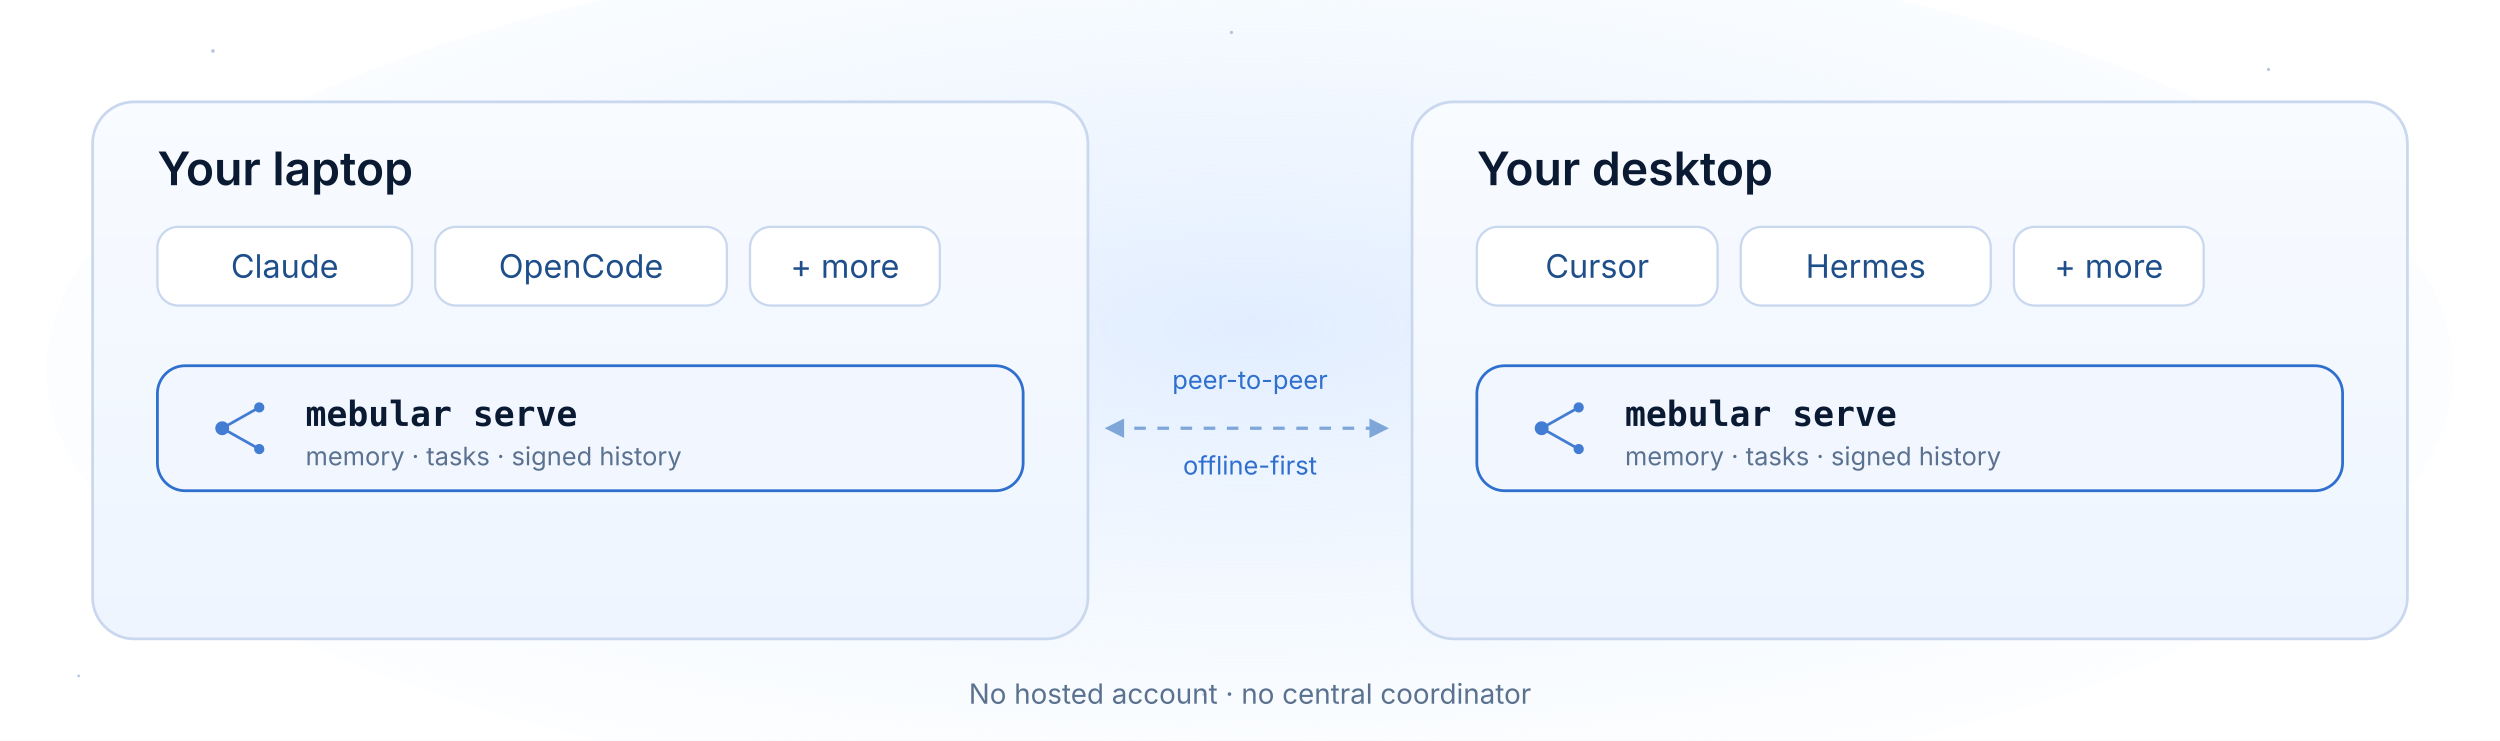
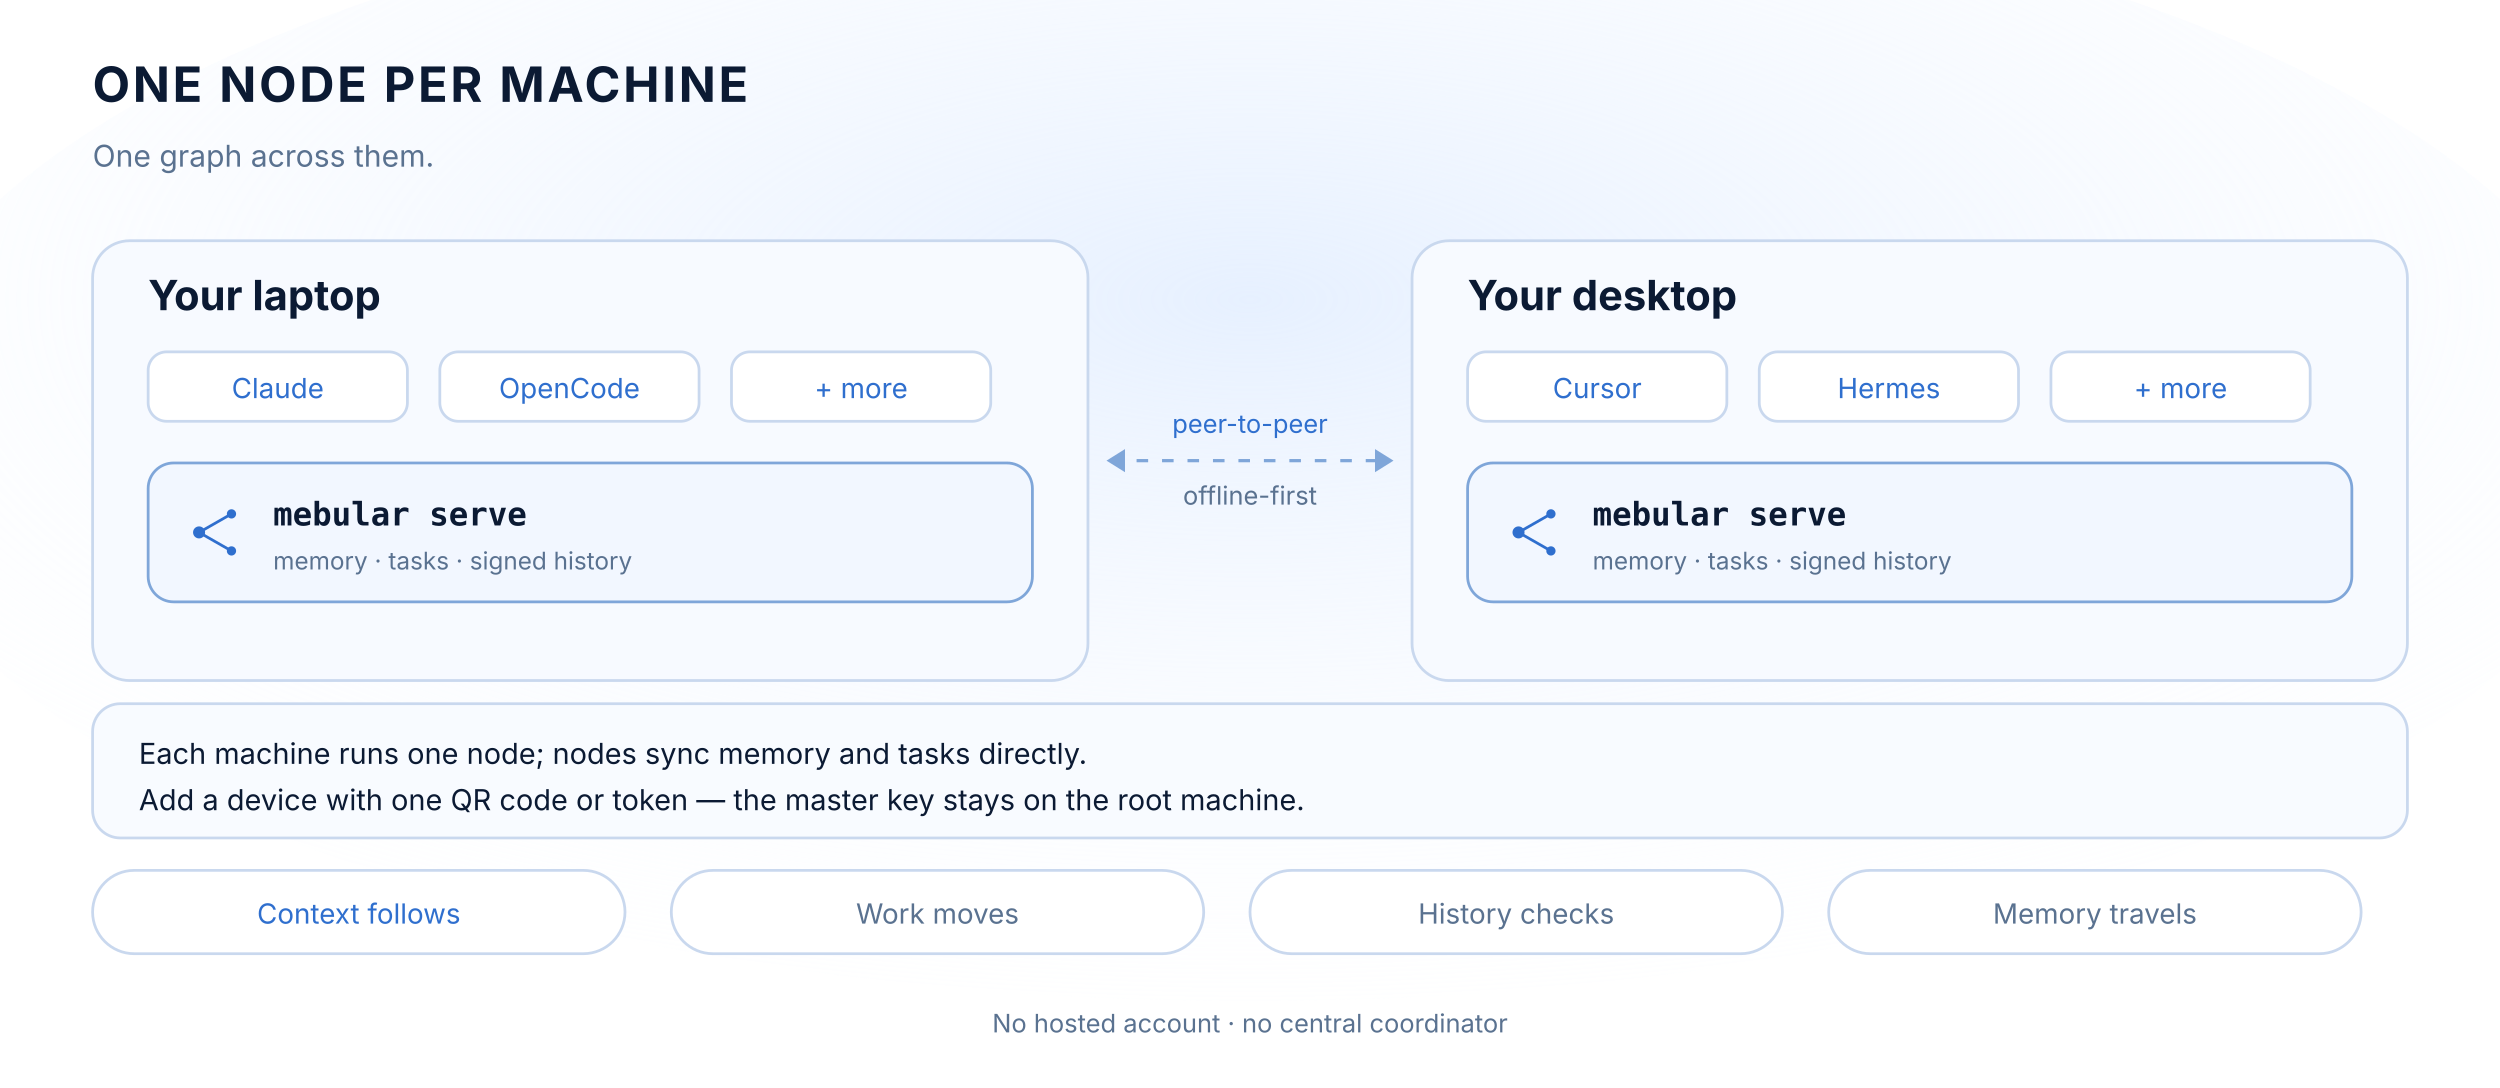
- <svg xmlns="http://www.w3.org/2000/svg" viewBox="0 0 1080 320" width="1080" height="320" role="img" aria-label="Two machines, each running a Mebular node, syncing one graph peer-to-peer for the AI assistants connected to them">
+ <svg xmlns="http://www.w3.org/2000/svg" width="1080" height="470" viewBox="0 0 1080 470" role="img" aria-label="ONE NODE PER MACHINE">
  <defs>
-     <radialGradient id="glow" cx="50%" cy="45%" r="70%">
-       <stop offset="0%" stop-color="#dceaff" stop-opacity="0.85" />
-       <stop offset="55%" stop-color="#eef6ff" stop-opacity="0.5" />
+     <radialGradient id="glow" cx="50%" cy="38%" r="72%">
+       <stop offset="0%" stop-color="#dceaff" stop-opacity="0.7" />
      <stop offset="100%" stop-color="#ffffff" stop-opacity="0" />
    </radialGradient>
-     <linearGradient id="card" x1="0%" y1="0%" x2="0%" y2="100%">
-       <stop offset="0%" stop-color="#f8fbff" />
-       <stop offset="100%" stop-color="#eef5ff" />
-     </linearGradient>
-     <marker id="arrow" markerWidth="8" markerHeight="8" refX="6" refY="3" orient="auto">
-       <path d="M0,0 L6,3 L0,6 z" fill="#7fa6d9" />
-     </marker>
-     <marker id="arrowStart" markerWidth="8" markerHeight="8" refX="2" refY="3" orient="auto">
-       <path d="M6,0 L0,3 L6,6 z" fill="#7fa6d9" />
-     </marker>
-     <style>
-       .h{font-family:'SF Pro Display','Segoe UI',ui-sans-serif,system-ui,sans-serif;font-size:20px;font-weight:600;fill:#0b1a33}
-       .chip{font-family:'SF Pro Text','Segoe UI',ui-sans-serif,system-ui,sans-serif;font-size:14px;fill:#1e4f8a}
-       .node{font-family:'SF Mono','Cascadia Code','Source Code Pro',Consolas,monospace;font-size:15px;font-weight:600;fill:#0b1a33}
-       .sub{font-family:'SF Pro Text','Segoe UI',ui-sans-serif,system-ui,sans-serif;font-size:11px;fill:#5a7290}
-       .sync{font-family:'SF Pro Text','Segoe UI',ui-sans-serif,system-ui,sans-serif;font-size:11px;fill:#2f6fce}
-       .foot{font-family:'SF Pro Text','Segoe UI',ui-sans-serif,system-ui,sans-serif;font-size:12px;fill:#5a7290}
-     </style>
  </defs>
-   <rect width="1080" height="320" fill="#ffffff" />
-   <ellipse cx="540" cy="160" rx="520" ry="190" fill="url(#glow)" />
-   <g fill="#2f5f9e" opacity="0.35">
-     <circle cx="92" cy="22" r="0.8" />
-     <circle cx="980" cy="30" r="0.7" />
-     <circle cx="1012" cy="270" r="0.9" />
-     <circle cx="34" cy="292" r="0.6" />
-     <circle cx="532" cy="14" r="0.7" />
-     <circle cx="520" cy="300" r="0.6" />
-   </g>
-   <rect x="40" y="44" width="430" height="232" rx="18" fill="url(#card)" stroke="#c9d8ee" stroke-width="1.2" />
-   <rect x="610" y="44" width="430" height="232" rx="18" fill="url(#card)" stroke="#c9d8ee" stroke-width="1.2" />
-   <text class="h" x="68" y="80">Your laptop</text>
-   <text class="h" x="638" y="80">Your desktop</text>
-   <rect x="68" y="98" width="110" height="34" rx="9" fill="#ffffff" stroke="#c9d8ee" />
-   <text class="chip" x="123" y="120" text-anchor="middle">Claude</text>
-   <rect x="188" y="98" width="126" height="34" rx="9" fill="#ffffff" stroke="#c9d8ee" />
-   <text class="chip" x="251" y="120" text-anchor="middle">OpenCode</text>
-   <rect x="324" y="98" width="82" height="34" rx="9" fill="#ffffff" stroke="#c9d8ee" />
-   <text class="chip" x="365" y="120" text-anchor="middle">+ more</text>
-   <rect x="638" y="98" width="104" height="34" rx="9" fill="#ffffff" stroke="#c9d8ee" />
-   <text class="chip" x="690" y="120" text-anchor="middle">Cursor</text>
-   <rect x="752" y="98" width="108" height="34" rx="9" fill="#ffffff" stroke="#c9d8ee" />
-   <text class="chip" x="806" y="120" text-anchor="middle">Hermes</text>
-   <rect x="870" y="98" width="82" height="34" rx="9" fill="#ffffff" stroke="#c9d8ee" />
-   <text class="chip" x="911" y="120" text-anchor="middle">+ more</text>
-   <rect x="68" y="158" width="374" height="54" rx="12" fill="#f2f7ff" stroke="#2f6fce" stroke-width="1.2" />
-   <g stroke="#2f6fce" stroke-width="1.2" fill="none" opacity="0.9">
-     <path d="M96 185 L112 176 M96 185 L112 194" />
-     <circle cx="96" cy="185" r="3" fill="#2f6fce" stroke="none" />
-     <circle cx="112" cy="176" r="2.2" fill="#2f6fce" stroke="none" />
-     <circle cx="112" cy="194" r="2.2" fill="#2f6fce" stroke="none" />
-   </g>
-   <text class="node" x="132" y="184">mebular serve</text>
-   <text class="sub" x="132" y="201">memory · tasks · signed history</text>
-   <rect x="638" y="158" width="374" height="54" rx="12" fill="#f2f7ff" stroke="#2f6fce" stroke-width="1.2" />
-   <g stroke="#2f6fce" stroke-width="1.2" fill="none" opacity="0.9">
-     <path d="M666 185 L682 176 M666 185 L682 194" />
-     <circle cx="666" cy="185" r="3" fill="#2f6fce" stroke="none" />
-     <circle cx="682" cy="176" r="2.2" fill="#2f6fce" stroke="none" />
-     <circle cx="682" cy="194" r="2.2" fill="#2f6fce" stroke="none" />
-   </g>
-   <text class="node" x="702" y="184">mebular serve</text>
-   <text class="sub" x="702" y="201">memory · tasks · signed history</text>
-   <line x1="480" y1="185" x2="600" y2="185" stroke="#7fa6d9" stroke-width="1.4" stroke-dasharray="5 5" marker-start="url(#arrowStart)" marker-end="url(#arrow)" />
-   <text class="sync" x="540" y="168" text-anchor="middle">peer-to-peer</text>
-   <text class="sync" x="540" y="205" text-anchor="middle">offline-first</text>
-   <text class="foot" x="540" y="304" text-anchor="middle">No hosted account · no central coordinator</text>
+   <rect width="1080" height="470" fill="#ffffff" />
+   <ellipse cx="540" cy="188" rx="594" ry="244.4" fill="url(#glow)" />
+   <text x="40" y="44" font-family="'SF Pro Display','Segoe UI',ui-sans-serif,system-ui,sans-serif" font-size="21" fill="#0b1a33" font-weight="700" letter-spacing="1.2">ONE NODE PER MACHINE</text>
+   <text x="40" y="72" font-family="'SF Pro Text','Segoe UI',ui-sans-serif,system-ui,sans-serif" font-size="13" fill="#5a7290">One graph across them.</text>
+   <rect x="40" y="104" width="430" height="190" rx="16" fill="#f7faff" stroke="#c9d8ee" stroke-width="1.2" />
+   <text x="64" y="134" font-family="'SF Pro Text','Segoe UI',ui-sans-serif,system-ui,sans-serif" font-size="18" fill="#0b1a33" font-weight="700">Your laptop</text>
+   <rect x="64" y="152" width="112" height="30" rx="8" fill="#ffffff" stroke="#c9d8ee" stroke-width="1.2" />
+   <text x="120" y="172" font-family="'SF Pro Text','Segoe UI',ui-sans-serif,system-ui,sans-serif" font-size="12" fill="#2f6fce" text-anchor="middle">Claude</text>
+   <rect x="190" y="152" width="112" height="30" rx="8" fill="#ffffff" stroke="#c9d8ee" stroke-width="1.2" />
+   <text x="246" y="172" font-family="'SF Pro Text','Segoe UI',ui-sans-serif,system-ui,sans-serif" font-size="12" fill="#2f6fce" text-anchor="middle">OpenCode</text>
+   <rect x="316" y="152" width="112" height="30" rx="8" fill="#ffffff" stroke="#c9d8ee" stroke-width="1.2" />
+   <text x="372" y="172" font-family="'SF Pro Text','Segoe UI',ui-sans-serif,system-ui,sans-serif" font-size="12" fill="#2f6fce" text-anchor="middle">+ more</text>
+   <rect x="64" y="200" width="382" height="60" rx="11" fill="#f2f7ff" stroke="#7fa6d9" stroke-width="1.2" />
+   <path d="M86,230 L100,222 M86,230 L100,238" stroke="#2f6fce" stroke-width="1.2" fill="none" />
+   <circle cx="86" cy="230" r="2.6" fill="#2f6fce" />
+   <circle cx="100" cy="222" r="2" fill="#2f6fce" />
+   <circle cx="100" cy="238" r="2" fill="#2f6fce" />
+   <text x="118" y="227" font-family="'SF Mono','Cascadia Code','Source Code Pro',Consolas,monospace" font-size="14" fill="#0b1a33" font-weight="700">mebular serve</text>
+   <text x="118" y="246" font-family="'SF Pro Text','Segoe UI',ui-sans-serif,system-ui,sans-serif" font-size="10.5" fill="#5a7290">memory · tasks · signed history</text>
+   <rect x="610" y="104" width="430" height="190" rx="16" fill="#f7faff" stroke="#c9d8ee" stroke-width="1.2" />
+   <text x="634" y="134" font-family="'SF Pro Text','Segoe UI',ui-sans-serif,system-ui,sans-serif" font-size="18" fill="#0b1a33" font-weight="700">Your desktop</text>
+   <rect x="634" y="152" width="112" height="30" rx="8" fill="#ffffff" stroke="#c9d8ee" stroke-width="1.2" />
+   <text x="690" y="172" font-family="'SF Pro Text','Segoe UI',ui-sans-serif,system-ui,sans-serif" font-size="12" fill="#2f6fce" text-anchor="middle">Cursor</text>
+   <rect x="760" y="152" width="112" height="30" rx="8" fill="#ffffff" stroke="#c9d8ee" stroke-width="1.2" />
+   <text x="816" y="172" font-family="'SF Pro Text','Segoe UI',ui-sans-serif,system-ui,sans-serif" font-size="12" fill="#2f6fce" text-anchor="middle">Hermes</text>
+   <rect x="886" y="152" width="112" height="30" rx="8" fill="#ffffff" stroke="#c9d8ee" stroke-width="1.2" />
+   <text x="942" y="172" font-family="'SF Pro Text','Segoe UI',ui-sans-serif,system-ui,sans-serif" font-size="12" fill="#2f6fce" text-anchor="middle">+ more</text>
+   <rect x="634" y="200" width="382" height="60" rx="11" fill="#f2f7ff" stroke="#7fa6d9" stroke-width="1.2" />
+   <path d="M656,230 L670,222 M656,230 L670,238" stroke="#2f6fce" stroke-width="1.2" fill="none" />
+   <circle cx="656" cy="230" r="2.6" fill="#2f6fce" />
+   <circle cx="670" cy="222" r="2" fill="#2f6fce" />
+   <circle cx="670" cy="238" r="2" fill="#2f6fce" />
+   <text x="688" y="227" font-family="'SF Mono','Cascadia Code','Source Code Pro',Consolas,monospace" font-size="14" fill="#0b1a33" font-weight="700">mebular serve</text>
+   <text x="688" y="246" font-family="'SF Pro Text','Segoe UI',ui-sans-serif,system-ui,sans-serif" font-size="10.5" fill="#5a7290">memory · tasks · signed history</text>
+   <path d="M480,199 H600" stroke="#7fa6d9" stroke-width="1.4" stroke-dasharray="5 6" />
+   <path d="M594,194 L602,199 L594,204" fill="#7fa6d9" />
+   <path d="M486,194 L478,199 L486,204" fill="#7fa6d9" />
+   <text x="540" y="187" font-family="'SF Pro Text','Segoe UI',ui-sans-serif,system-ui,sans-serif" font-size="11" fill="#2f6fce" text-anchor="middle">peer-to-peer</text>
+   <text x="540" y="218" font-family="'SF Pro Text','Segoe UI',ui-sans-serif,system-ui,sans-serif" font-size="11" fill="#5a7290" text-anchor="middle">offline-first</text>
+   <rect x="40" y="304" width="1000" height="58" rx="12" fill="#f8fbff" stroke="#c9d8ee" stroke-width="1.2" />
+   <text x="60" y="330" font-family="'SF Pro Text','Segoe UI',ui-sans-serif,system-ui,sans-serif" font-size="12.5" fill="#0b1a33">Each machine runs one node; nodes sync memory and tasks directly.</text>
+   <text x="60" y="350" font-family="'SF Pro Text','Segoe UI',ui-sans-serif,system-ui,sans-serif" font-size="12.5" fill="#0b1a33">Add a device with one QR code or token — the master key stays on the root machine.</text>
+   <rect x="40" y="376" width="230" height="36" rx="18" fill="#ffffff" stroke="#c9d8ee" stroke-width="1.2" />
+   <text x="155" y="399" font-family="'SF Pro Text','Segoe UI',ui-sans-serif,system-ui,sans-serif" font-size="12" fill="#2f6fce" text-anchor="middle">Context follows</text>
+   <rect x="290" y="376" width="230" height="36" rx="18" fill="#ffffff" stroke="#c9d8ee" stroke-width="1.2" />
+   <text x="405" y="399" font-family="'SF Pro Text','Segoe UI',ui-sans-serif,system-ui,sans-serif" font-size="12" fill="#5a7290" text-anchor="middle">Work moves</text>
+   <rect x="540" y="376" width="230" height="36" rx="18" fill="#ffffff" stroke="#c9d8ee" stroke-width="1.2" />
+   <text x="655" y="399" font-family="'SF Pro Text','Segoe UI',ui-sans-serif,system-ui,sans-serif" font-size="12" fill="#5a7290" text-anchor="middle">History checks</text>
+   <rect x="790" y="376" width="230" height="36" rx="18" fill="#ffffff" stroke="#c9d8ee" stroke-width="1.2" />
+   <text x="905" y="399" font-family="'SF Pro Text','Segoe UI',ui-sans-serif,system-ui,sans-serif" font-size="12" fill="#5a7290" text-anchor="middle">Memory travels</text>
+   <text x="540" y="446" font-family="'SF Pro Text','Segoe UI',ui-sans-serif,system-ui,sans-serif" font-size="11" fill="#5a7290" text-anchor="middle">No hosted account · no central coordinator</text>
</svg>
